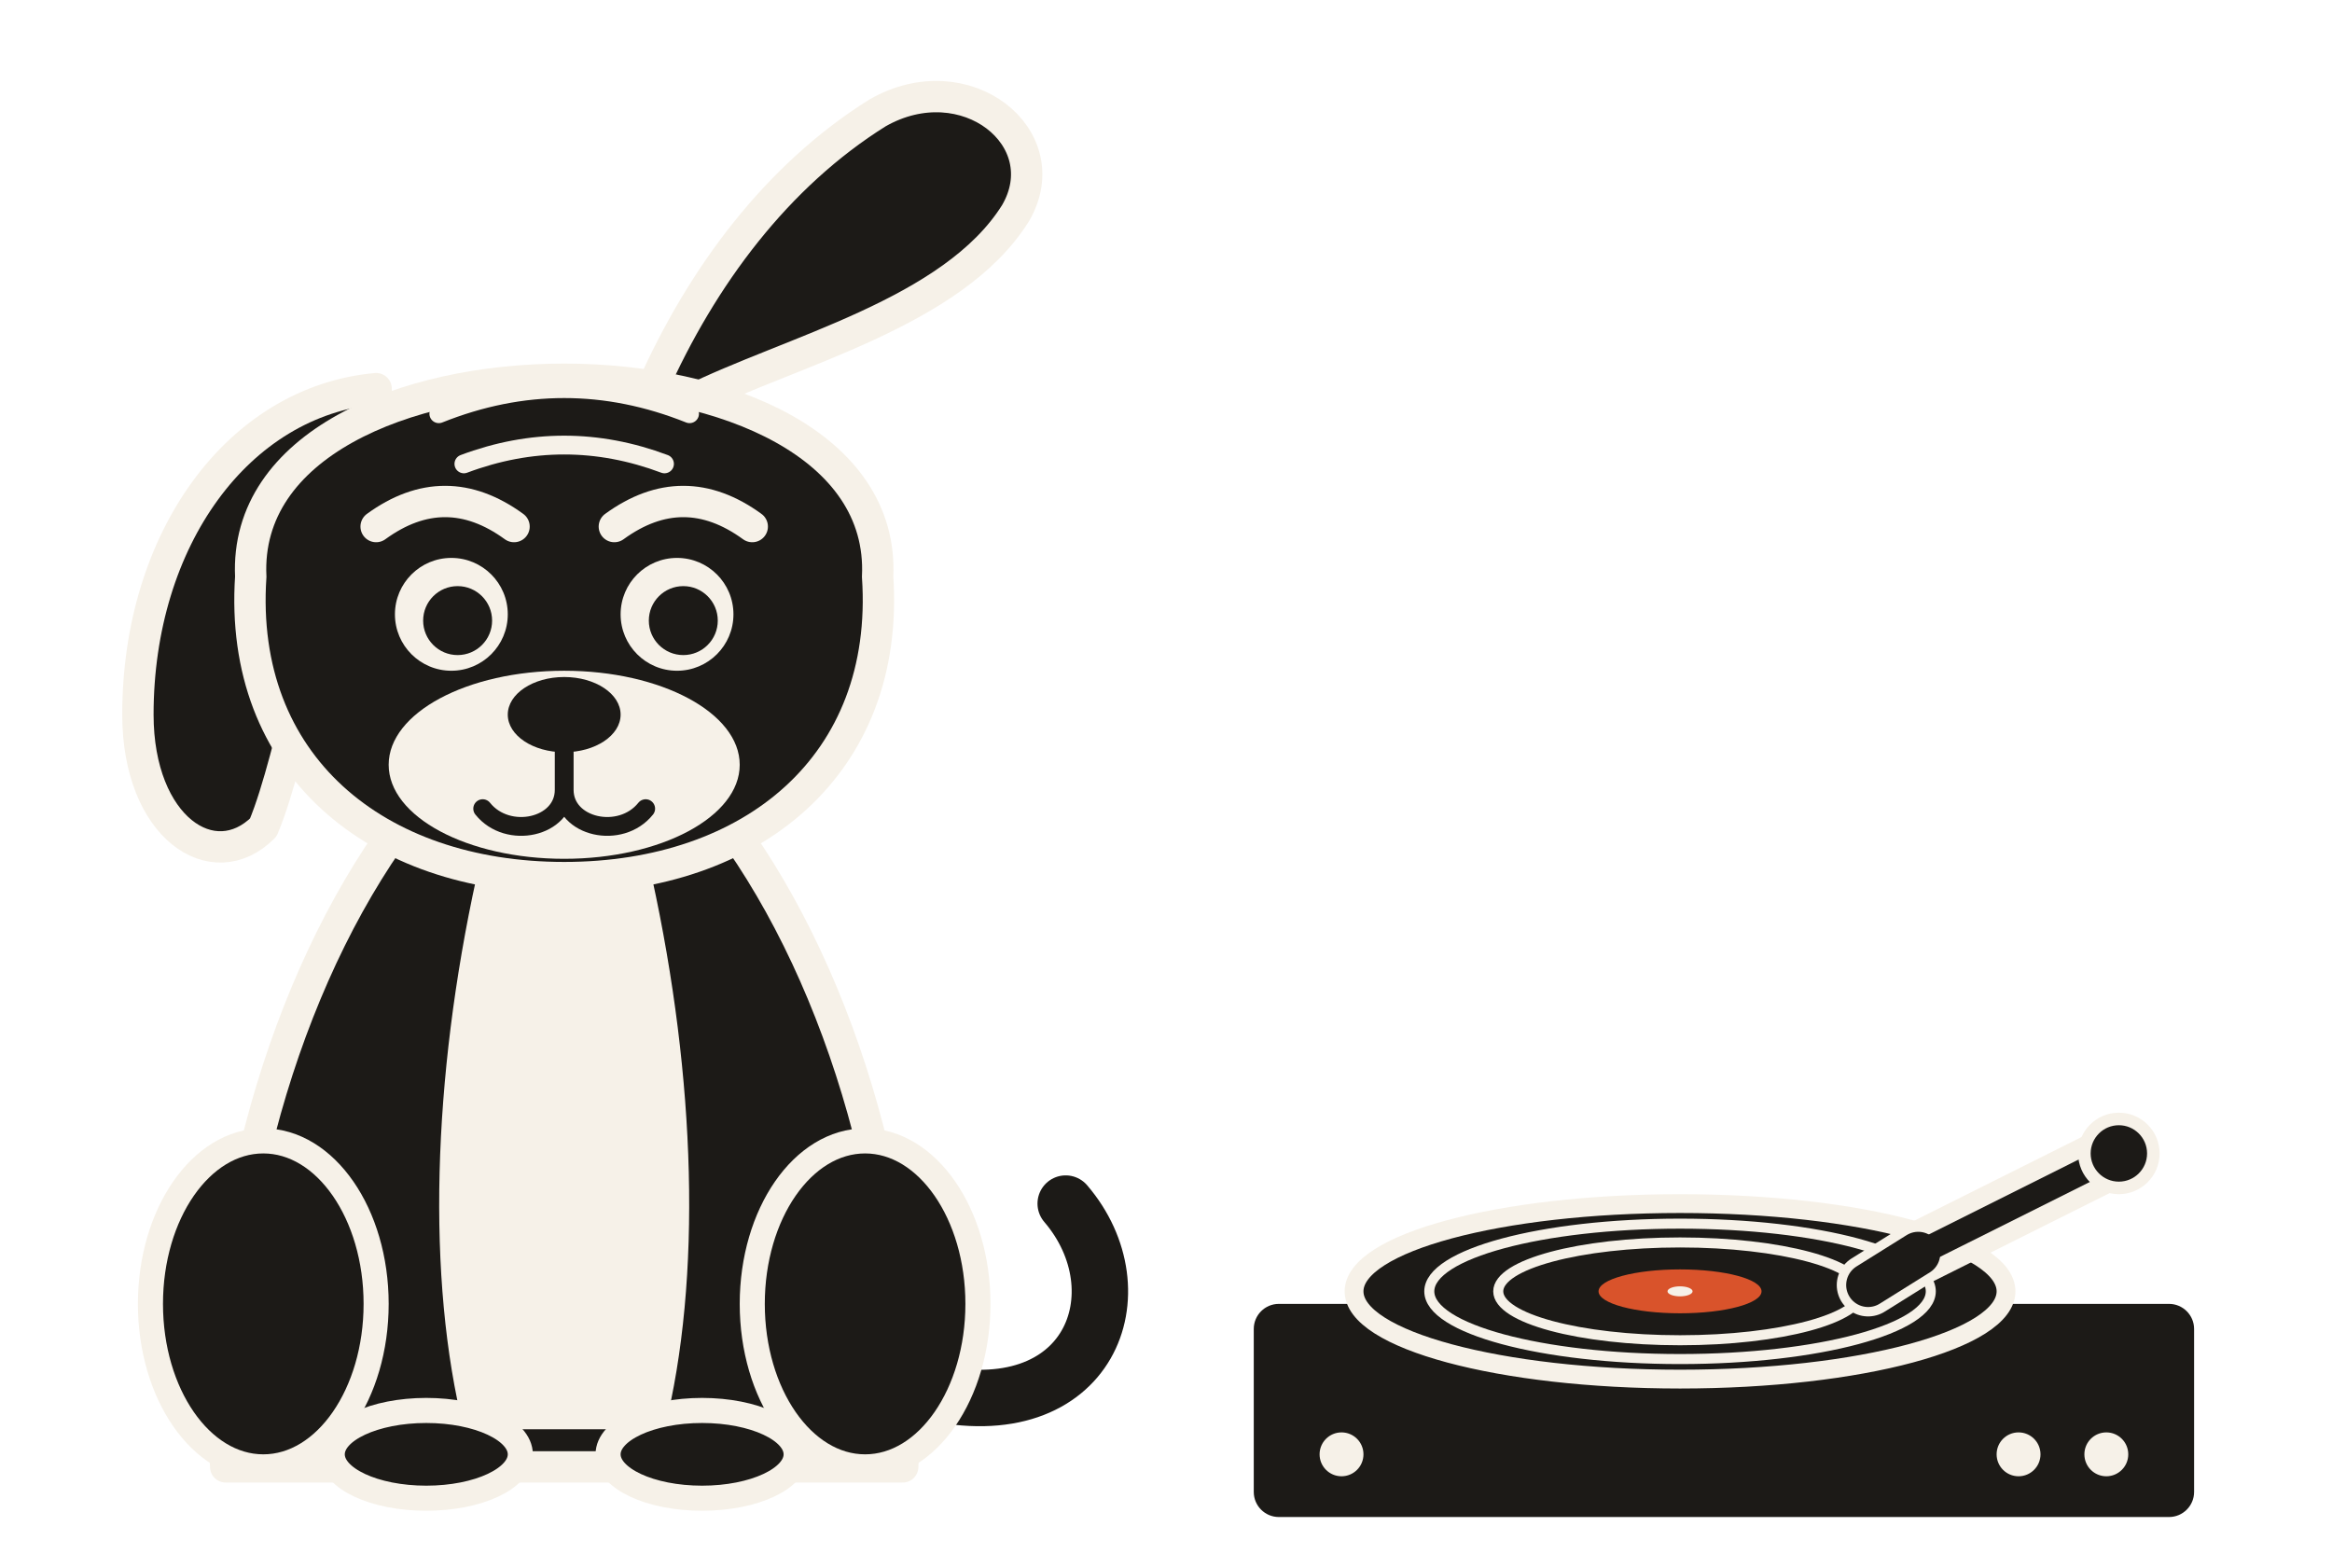
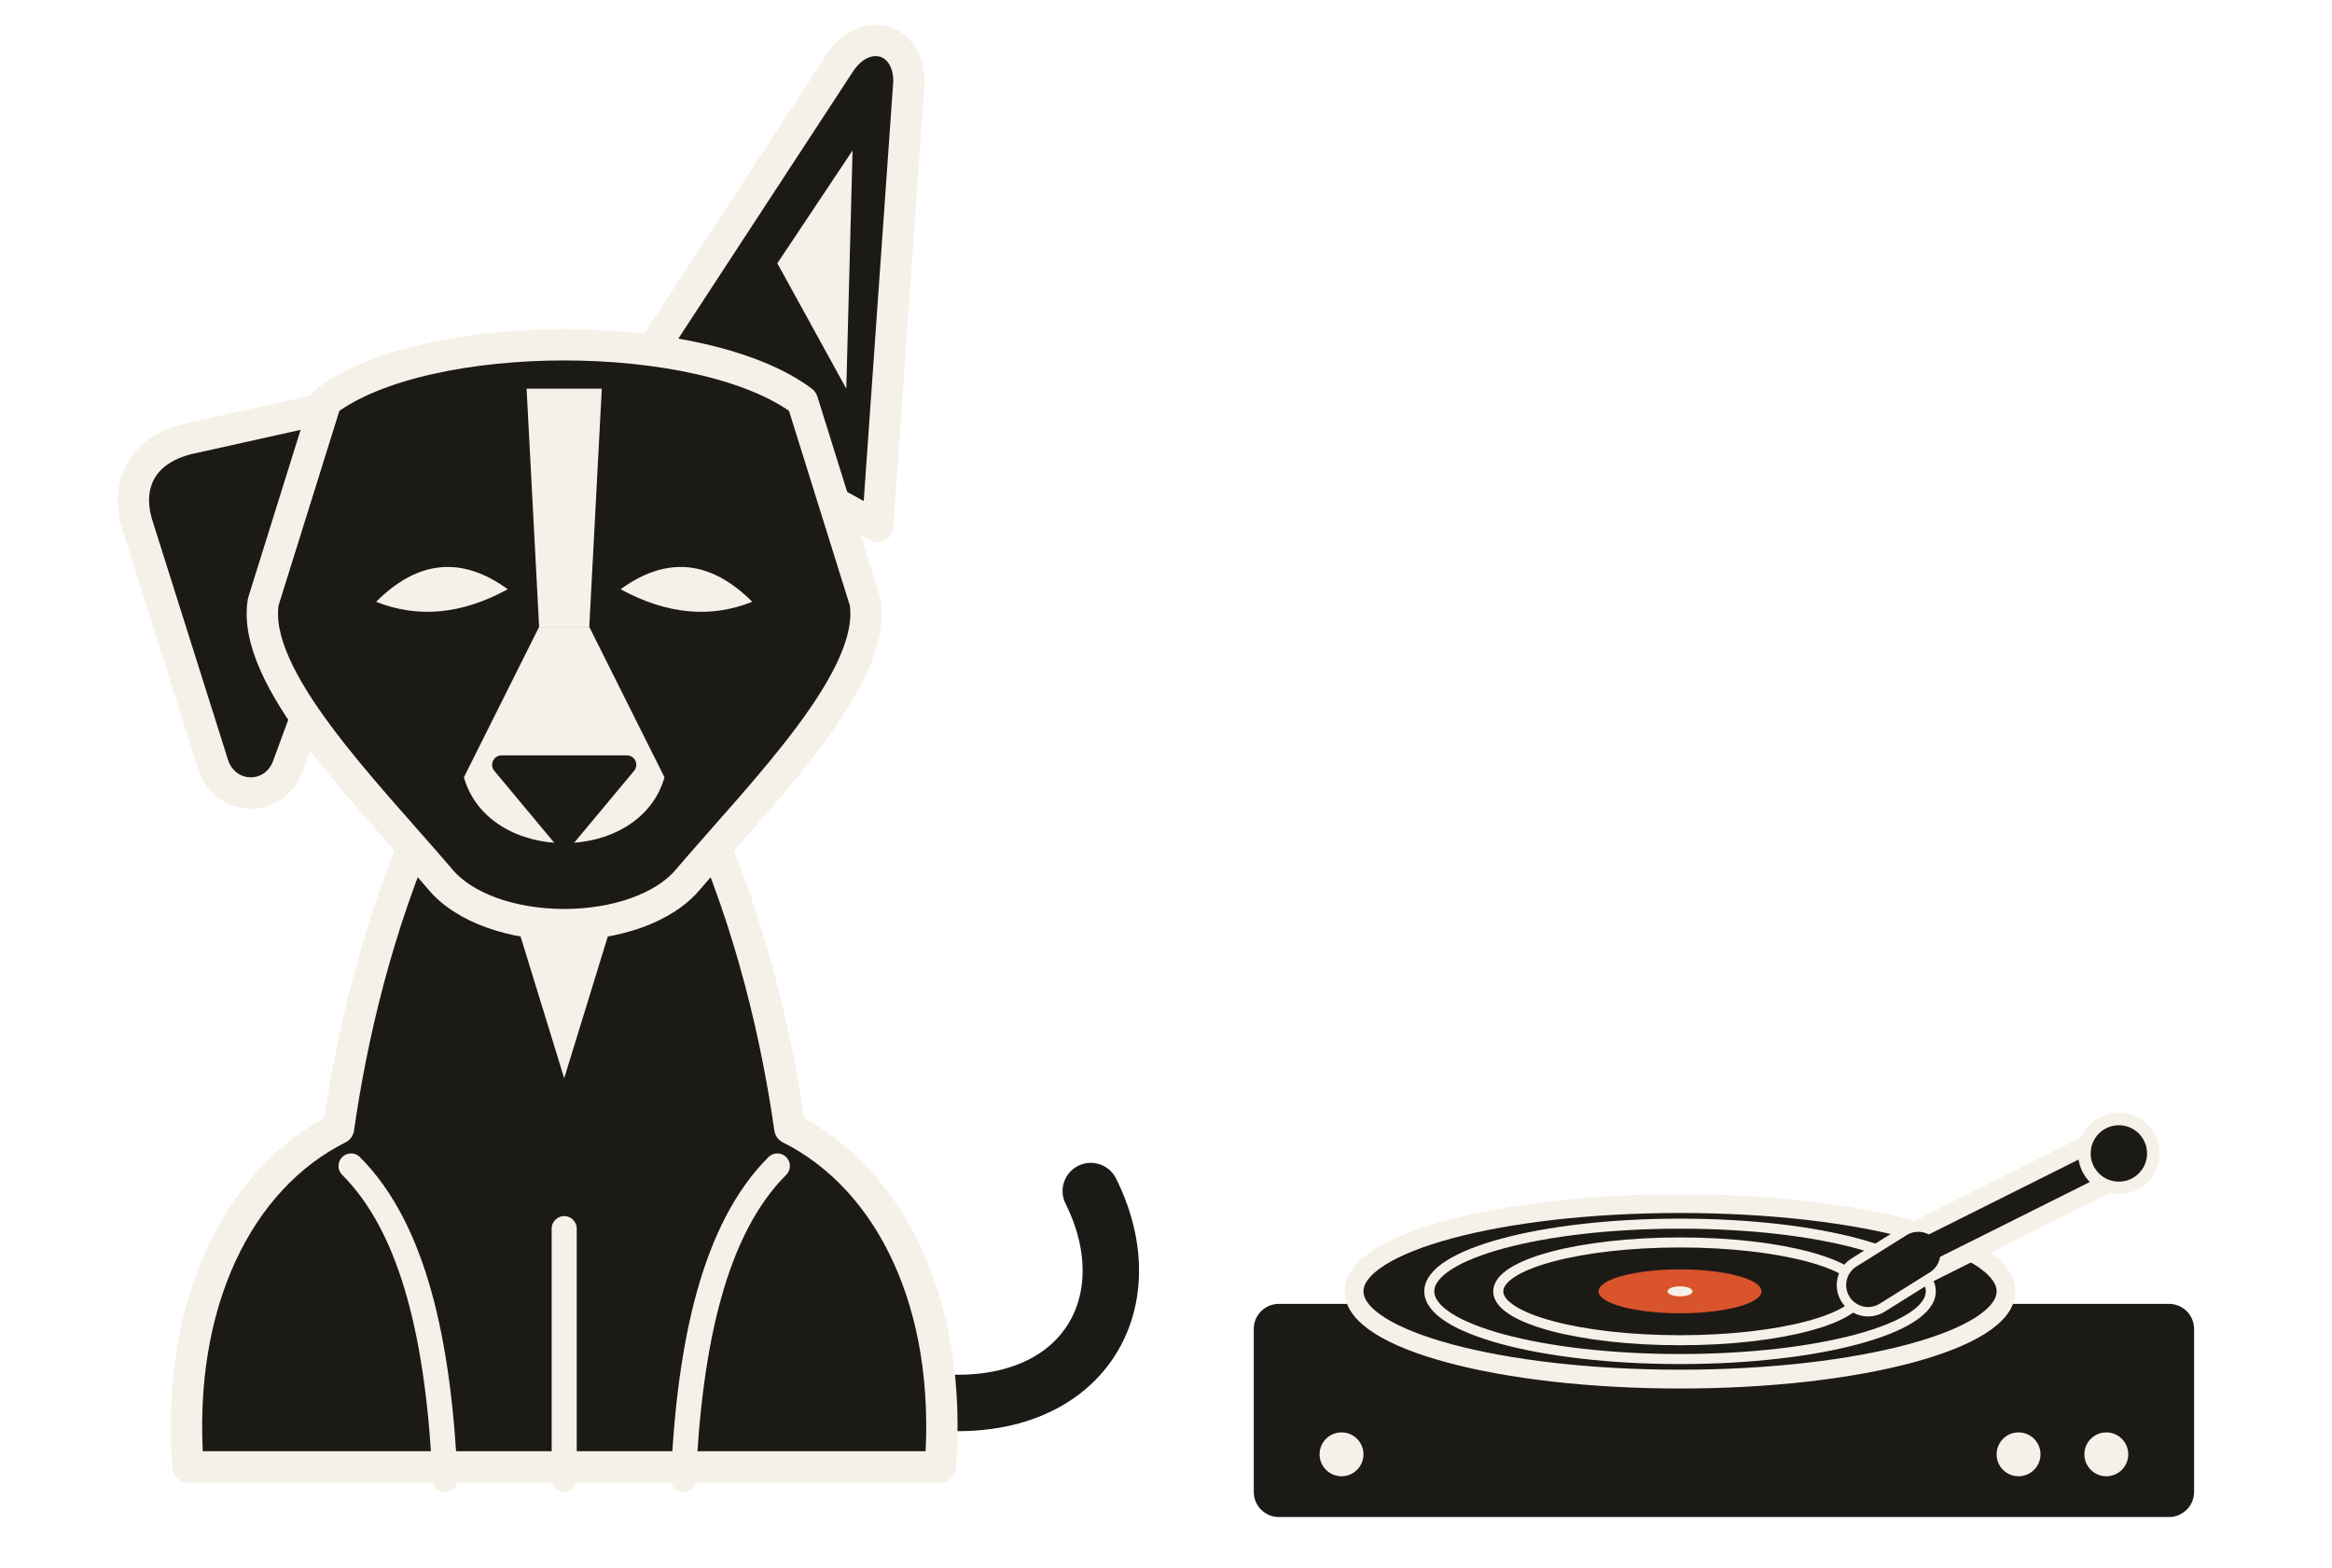
<svg xmlns="http://www.w3.org/2000/svg" viewBox="0 0 372 250" width="372" height="250">
  <g transform="translate(-30 0)">
-     <path d="M 178 222 C 204 228 212 206 200 192" fill="none" stroke="#1c1a17" stroke-width="9" stroke-linecap="round" />
-     <path d="M 92 134 C 74 160 64 198 66 234 L 174 234 C 176 198 166 160 148 134 Z" fill="#1c1a17" stroke="#f6f1e8" stroke-width="5" stroke-linejoin="round" />
-     <path d="M 106 140 C 99 172 98 204 104 228 L 136 228 C 142 204 141 172 134 140 Z" fill="#f6f1e8" />
-     <ellipse cx="72" cy="208" rx="18" ry="26" fill="#1c1a17" stroke="#f6f1e8" stroke-width="4" />
-     <ellipse cx="168" cy="208" rx="18" ry="26" fill="#1c1a17" stroke="#f6f1e8" stroke-width="4" />
-     <ellipse cx="98" cy="232" rx="15" ry="7" fill="#1c1a17" stroke="#f6f1e8" stroke-width="4" />
-     <ellipse cx="142" cy="232" rx="15" ry="7" fill="#1c1a17" stroke="#f6f1e8" stroke-width="4" />
-     <path d="M 140 64 C 156 56 182 50 192 34 C 199 22 184 10 170 18 C 154 28 142 44 134 62 Z" fill="#1c1a17" stroke="#f6f1e8" stroke-width="5" stroke-linejoin="round" />
-     <path d="M 90 62 C 68 64 52 86 52 114 C 52 132 64 140 72 132 C 77 120 80 96 90 78 Z" fill="#1c1a17" stroke="#f6f1e8" stroke-width="5" stroke-linejoin="round" />
-     <path d="M 70 92 C 68 50 172 50 170 92 C 172 122 150 140 120 140 C 90 140 68 122 70 92 Z" fill="#1c1a17" stroke="#f6f1e8" stroke-width="5" />
-     <path d="M 100 66 Q 120 58 140 66" fill="none" stroke="#f6f1e8" stroke-width="3" stroke-linecap="round" />
-     <path d="M 104 74 Q 120 68 136 74" fill="none" stroke="#f6f1e8" stroke-width="3" stroke-linecap="round" />
-     <path d="M 90 84 Q 101 76 112 84" fill="none" stroke="#f6f1e8" stroke-width="5" stroke-linecap="round" />
-     <path d="M 128 84 Q 139 76 150 84" fill="none" stroke="#f6f1e8" stroke-width="5" stroke-linecap="round" />
-     <circle cx="102" cy="98" r="9" fill="#f6f1e8" />
-     <circle cx="138" cy="98" r="9" fill="#f6f1e8" />
-     <circle cx="103" cy="99" r="5.5" fill="#1c1a17" />
-     <circle cx="139" cy="99" r="5.5" fill="#1c1a17" />
-     <ellipse cx="120" cy="122" rx="28" ry="15" fill="#f6f1e8" />
-     <ellipse cx="120" cy="114" rx="9" ry="6" fill="#1c1a17" />
-     <path d="M 120 120 L 120 126 M 120 126 C 120 132 111 134 107 129 M 120 126 C 120 132 129 134 133 129" fill="none" stroke="#1c1a17" stroke-width="3" stroke-linecap="round" />
+     <path d="M 170 222 C 200 230 214 210 204 190" fill="none" stroke="#1c1a17" stroke-width="9" stroke-linecap="round" />
+     <path d="M 98 130 L 142 130 C 150 148 154 166 156 180 C 172 188 182 208 180 234 L 60 234 C 58 208 68 188 84 180 C 86 166 90 148 98 130 Z" fill="#1c1a17" stroke="#f6f1e8" stroke-width="5" stroke-linejoin="round" />
+     <path d="M 112 146 L 128 146 L 120 172 Z" fill="#f6f1e8" />
+     <path d="M 120 196 L 120 236" stroke="#f6f1e8" stroke-width="4" stroke-linecap="round" />
+     <path d="M 101 236 C 100 214 96 196 86 186" fill="none" stroke="#f6f1e8" stroke-width="4" stroke-linecap="round" />
+     <path d="M 139 236 C 140 214 144 196 154 186" fill="none" stroke="#f6f1e8" stroke-width="4" stroke-linecap="round" />
+     <path d="M 130 62 L 164 10 C 168 4 175 6 175 13 L 170 84 Z" fill="#1c1a17" stroke="#f6f1e8" stroke-width="5" stroke-linejoin="round" />
+     <path d="M 154 42 L 166 24 L 165 62 Z" fill="#f6f1e8" />
+     <path d="M 96 62 L 60 70 C 52 72 50 78 52 84 L 64 122 C 66 128 74 128 76 122 L 90 84 Z" fill="#1c1a17" stroke="#f6f1e8" stroke-width="5" stroke-linejoin="round" />
+     <path d="M 82 64 C 98 52 142 52 158 64 L 168 96 C 170 108 152 126 140 140 C 132 150 108 150 100 140 C 88 126 70 108 72 96 Z" fill="#1c1a17" stroke="#f6f1e8" stroke-width="5" stroke-linejoin="round" />
+     <path d="M 114 62 L 126 62 L 124 100 L 116 100 Z" fill="#f6f1e8" />
+     <path d="M 90 96 Q 100 86 111 94 Q 100 100 90 96 Z" fill="#f6f1e8" />
+     <path d="M 150 96 Q 140 86 129 94 Q 140 100 150 96 Z" fill="#f6f1e8" />
+     <path d="M 116 100 L 124 100 L 136 124 C 132 138 108 138 104 124 Z" fill="#f6f1e8" />
+     <path d="M 110 122 L 130 122 L 120 134 Z" fill="#1c1a17" stroke="#1c1a17" stroke-width="3" stroke-linejoin="round" />
  </g>
  <rect x="200" y="208" width="150" height="34" rx="4" fill="#1c1a17" />
  <circle cx="214" cy="232" r="3.5" fill="#f6f1e8" />
  <circle cx="322" cy="232" r="3.5" fill="#f6f1e8" />
  <circle cx="336" cy="232" r="3.5" fill="#f6f1e8" />
  <ellipse cx="268" cy="206" rx="52" ry="14" fill="#1c1a17" stroke="#f6f1e8" stroke-width="3" />
  <ellipse cx="268" cy="206" rx="40" ry="10.8" fill="none" stroke="#f6f1e8" stroke-width="1.6" />
  <ellipse cx="268" cy="206" rx="29" ry="7.8" fill="none" stroke="#f6f1e8" stroke-width="1.6" />
  <ellipse cx="268" cy="206" rx="13" ry="3.5" fill="#d9532b" />
  <ellipse cx="268" cy="206" rx="2" ry="0.8" fill="#f6f1e8" />
  <path d="M 338 184 L 306 200 L 298 205" fill="none" stroke="#f6f1e8" stroke-width="10" stroke-linecap="round" stroke-linejoin="round" />
  <path d="M 338 184 L 306 200" stroke="#1c1a17" stroke-width="4" stroke-linecap="round" />
  <path d="M 306 200 L 298 205" stroke="#1c1a17" stroke-width="7" stroke-linecap="round" />
  <circle cx="338" cy="184" r="5.5" fill="#1c1a17" stroke="#f6f1e8" stroke-width="2" />
</svg>
